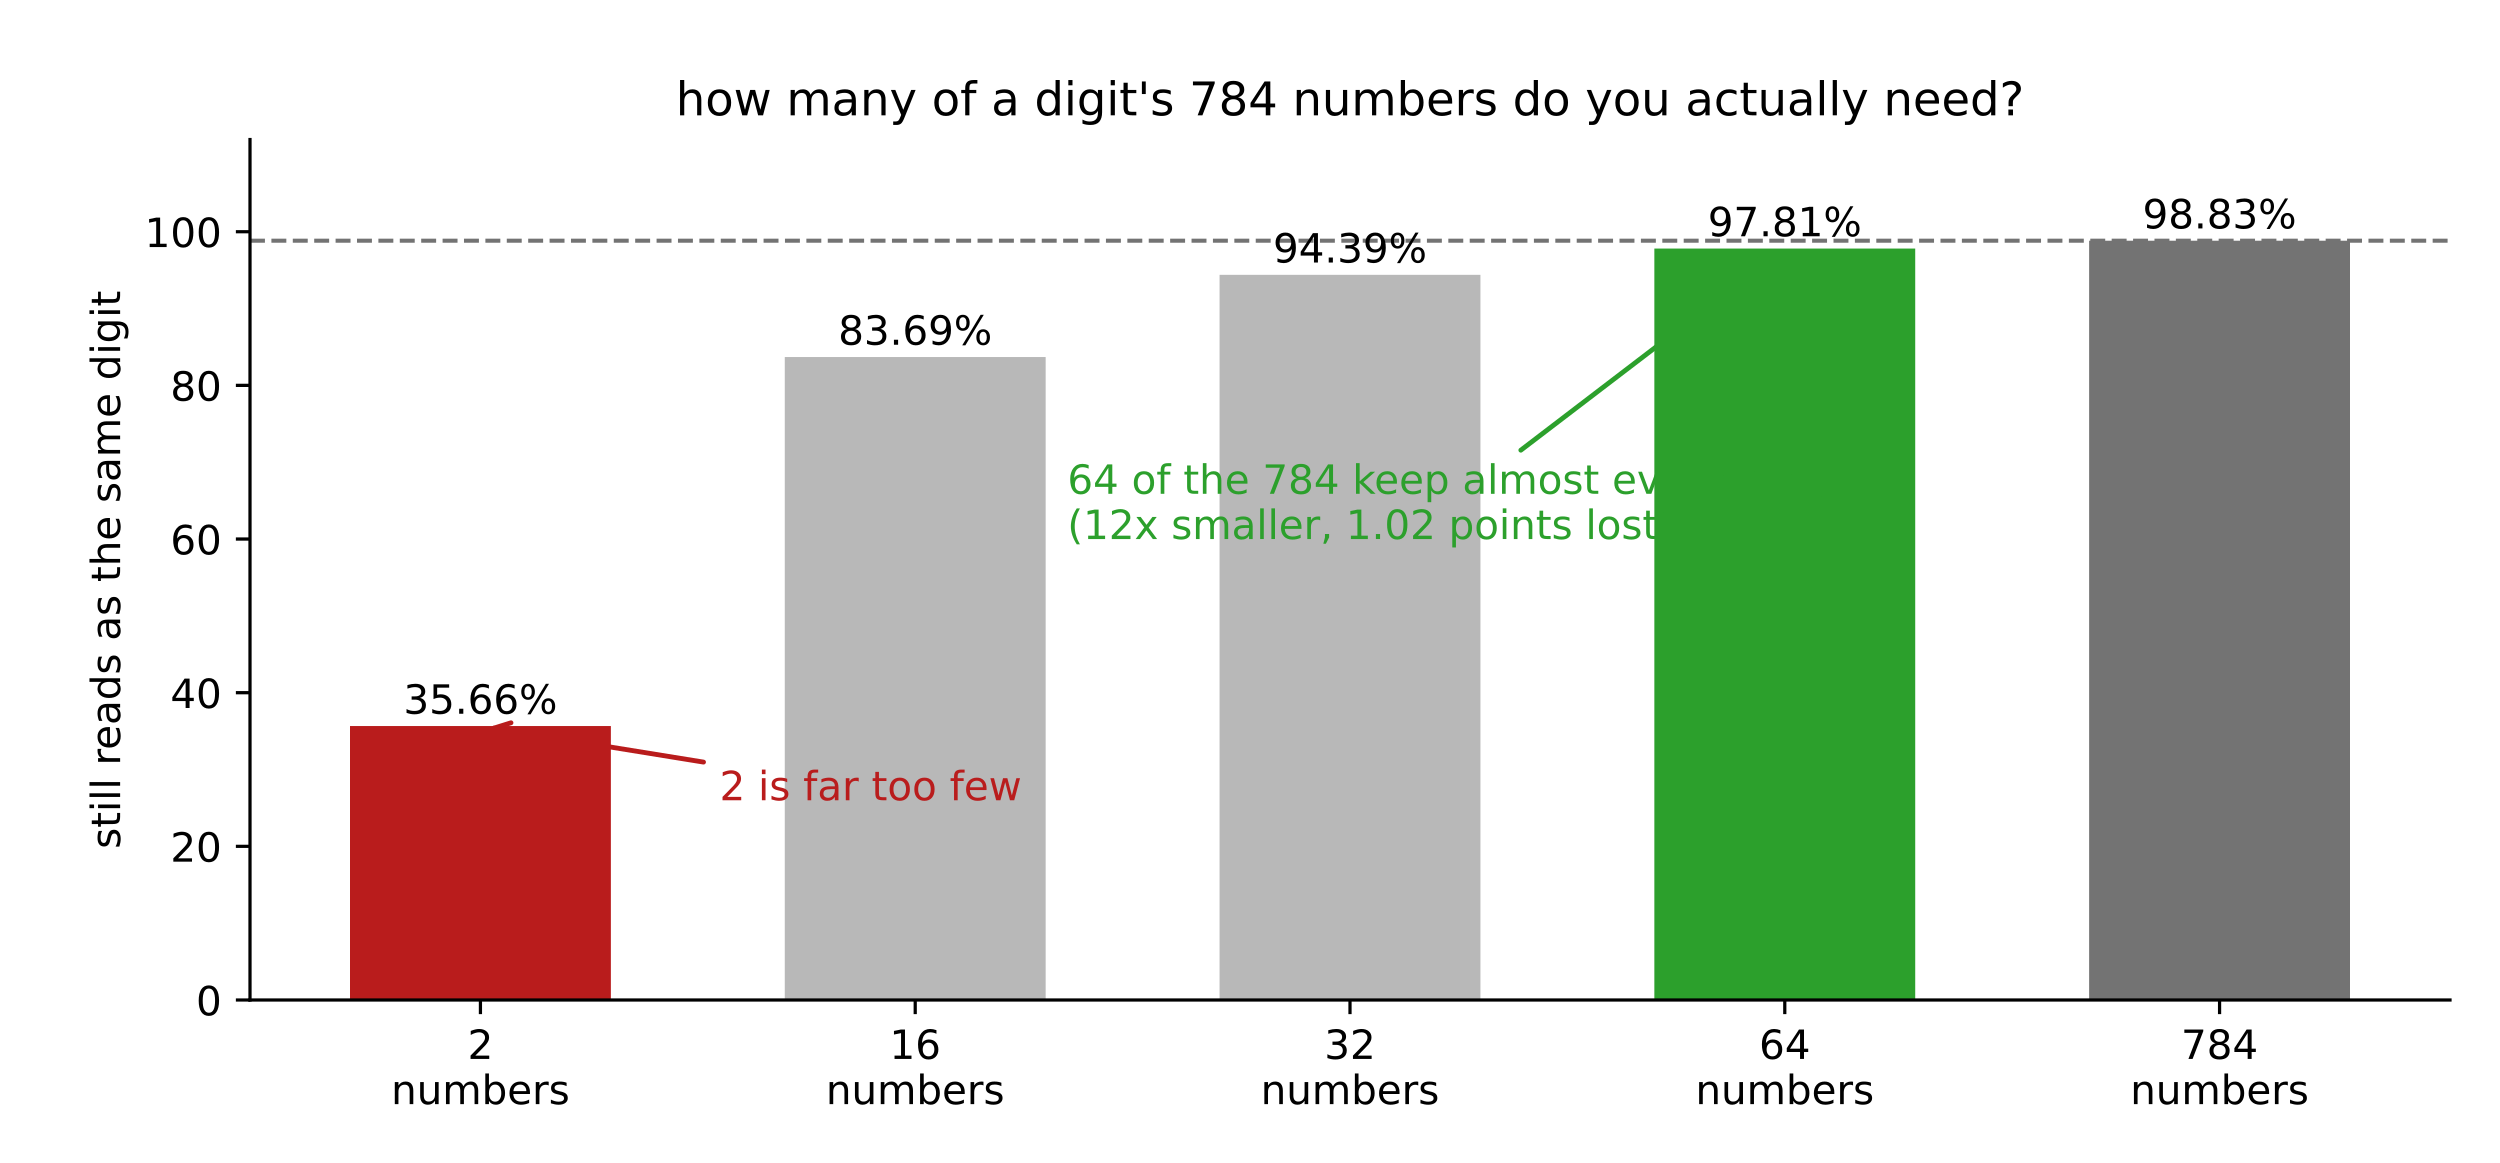
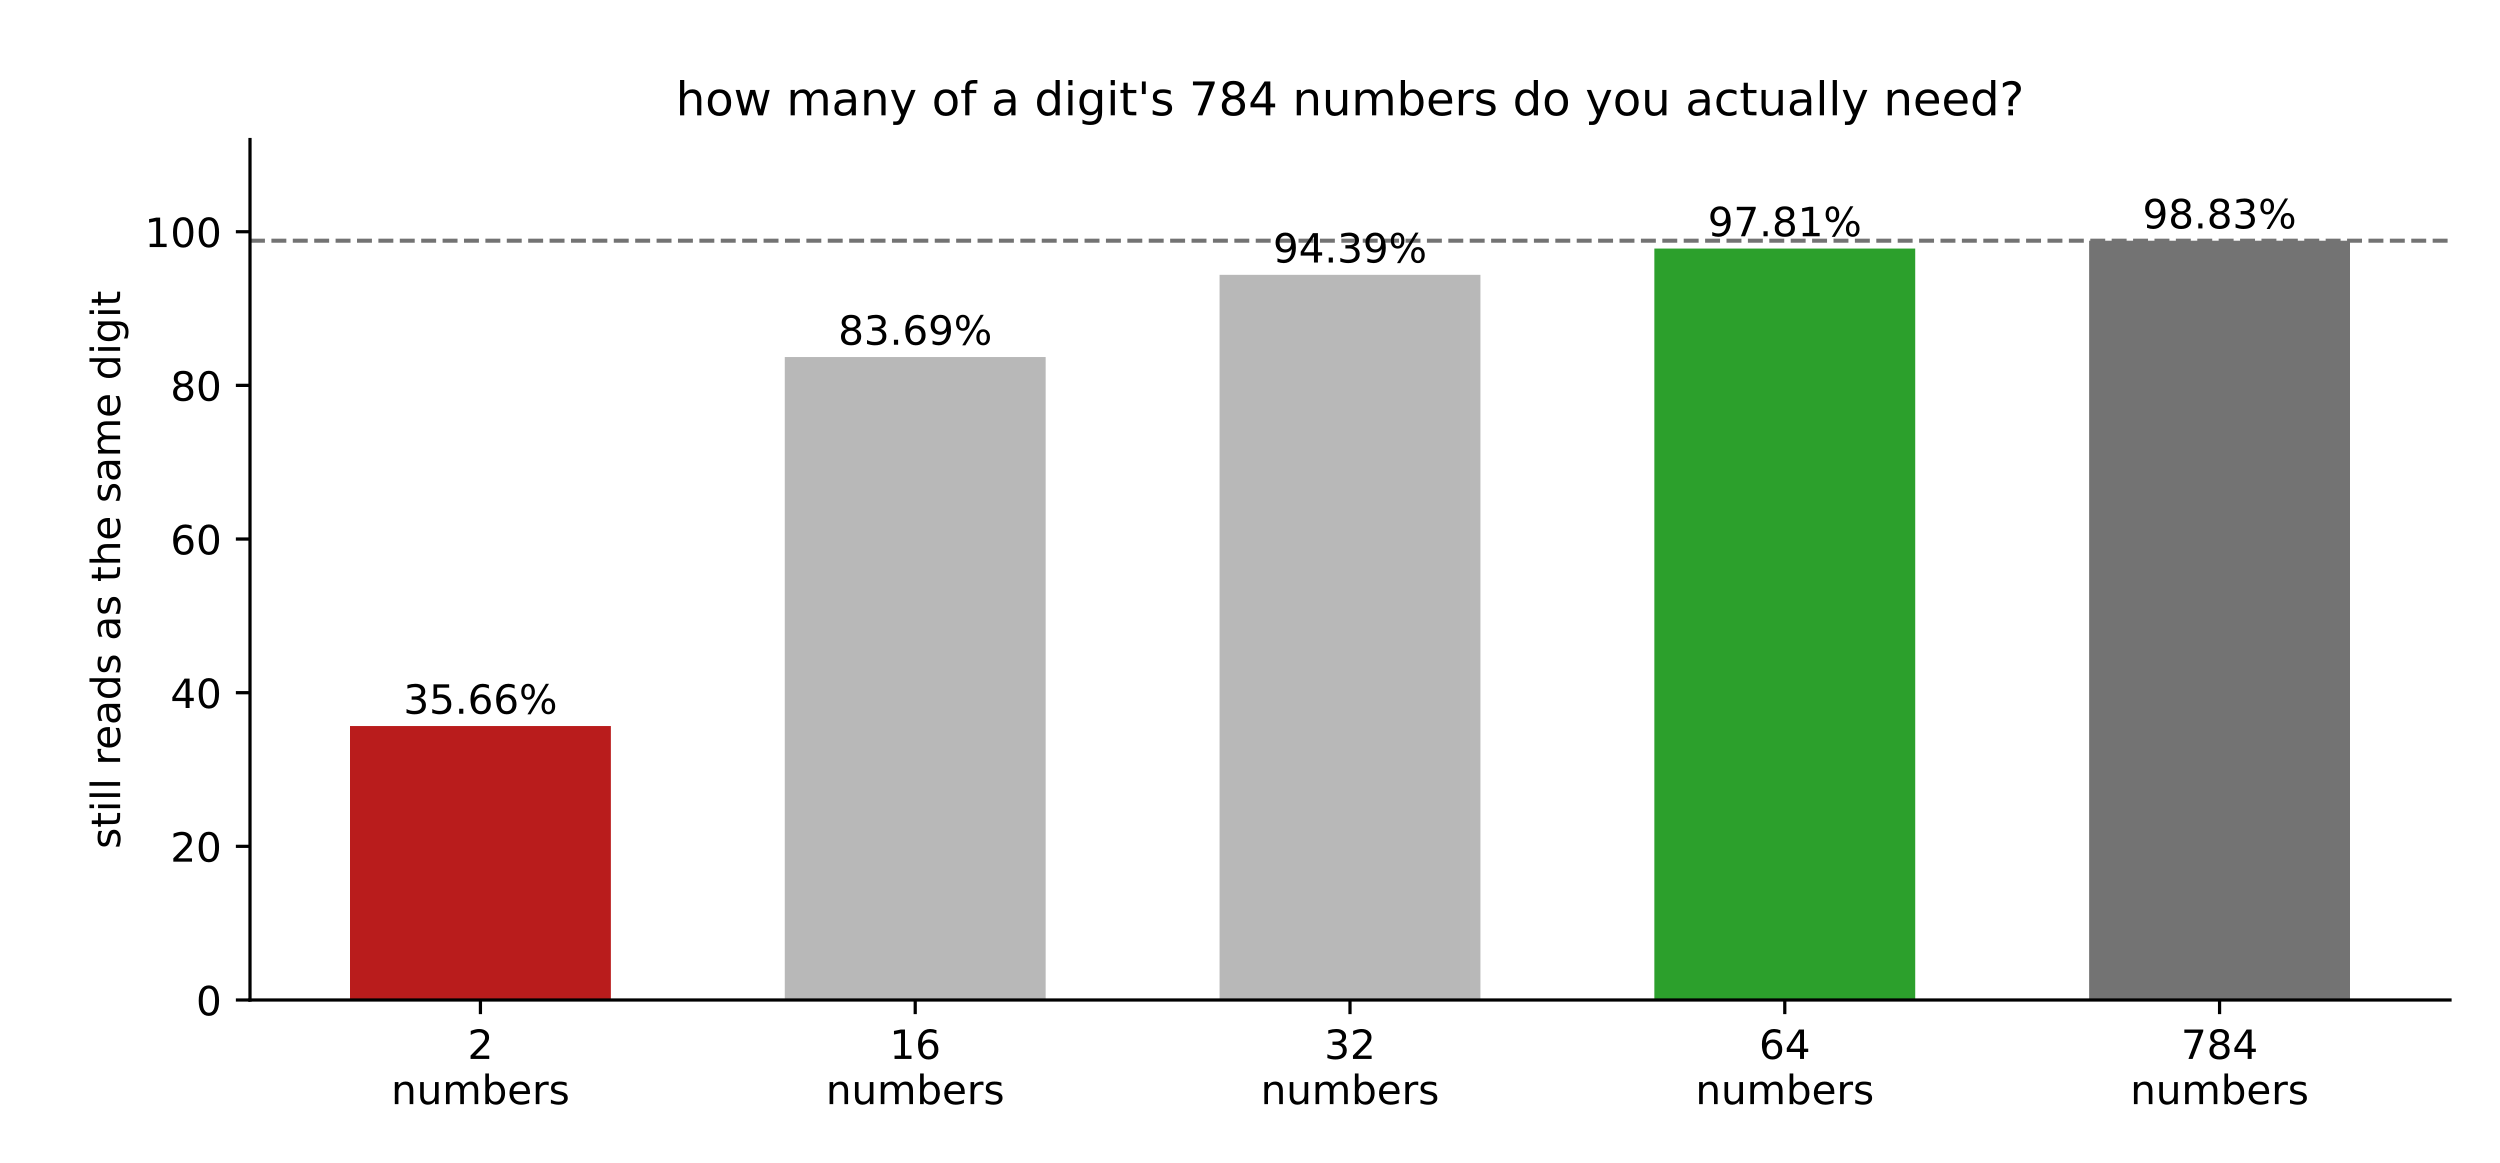
<svg xmlns="http://www.w3.org/2000/svg" xmlns:xlink="http://www.w3.org/1999/xlink" width="619.2pt" height="288pt" viewBox="0 0 619.2 288" version="1.1">
  <defs>
    <style type="text/css">*{stroke-linejoin: round; stroke-linecap: butt}</style>
  </defs>
  <g id="figure_1">
    <g id="patch_1">
      <path d="M 0 288  L 619.2 288  L 619.2 0  L 0 0  L 0 288  z " style="fill: none" />
    </g>
    <g id="axes_1">
      <g id="patch_2">
        <path d="M 61.92 247.68  L 606.816 247.68  L 606.816 34.56  L 61.92 34.56  L 61.92 247.68  z " style="fill: none" />
      </g>
      <g id="patch_3">
-         <path d="M 86.688 247.68  L 151.3 247.68  L 151.3 179.824  L 86.688 179.824  z " clip-path="url(#pd3b1c7ee4b)" style="fill: #b91c1c" />
+         <path d="M 86.688 247.68  L 151.3 247.68  L 151.3 179.824  L 86.688 179.824  z " clip-path="url(#p52272e748b)" style="fill: #b91c1c" />
      </g>
      <g id="patch_4">
-         <path d="M 194.375 247.68  L 258.987 247.68  L 258.987 88.43  L 194.375 88.43  z " clip-path="url(#pd3b1c7ee4b)" style="fill: #b8b8b8" />
+         <path d="M 194.375 247.68  L 258.987 247.68  L 258.987 88.43  L 194.375 88.43  z " clip-path="url(#p52272e748b)" style="fill: #b8b8b8" />
      </g>
      <g id="patch_5">
-         <path d="M 302.062 247.68  L 366.674 247.68  L 366.674 68.069  L 302.062 68.069  z " clip-path="url(#pd3b1c7ee4b)" style="fill: #b8b8b8" />
+         <path d="M 302.062 247.68  L 366.674 247.68  L 366.674 68.069  L 302.062 68.069  z " clip-path="url(#p52272e748b)" style="fill: #b8b8b8" />
      </g>
      <g id="patch_6">
-         <path d="M 409.749 247.68  L 474.361 247.68  L 474.361 61.562  L 409.749 61.562  z " clip-path="url(#pd3b1c7ee4b)" style="fill: #2ca02c" />
+         <path d="M 409.749 247.68  L 474.361 247.68  L 474.361 61.562  L 409.749 61.562  z " clip-path="url(#p52272e748b)" style="fill: #2ca02c" />
      </g>
      <g id="patch_7">
-         <path d="M 517.436 247.68  L 582.048 247.68  L 582.048 59.621  L 517.436 59.621  z " clip-path="url(#pd3b1c7ee4b)" style="fill: #737373" />
+         <path d="M 517.436 247.68  L 582.048 247.68  L 582.048 59.621  L 517.436 59.621  z " clip-path="url(#p52272e748b)" style="fill: #737373" />
      </g>
      <g id="matplotlib.axis_1">
        <g id="xtick_1">
          <g id="line2d_1">
            <defs>
-               <path id="m68a15be010" d="M 0 0  L 0 3.5  " style="stroke: #000000; stroke-width: 0.8" />
+               <path id="m692365caf3" d="M 0 0  L 0 3.5  " style="stroke: #000000; stroke-width: 0.8" />
            </defs>
            <g>
-               <use xlink:href="#m68a15be010" x="118.994" y="247.68" style="stroke: #000000; stroke-width: 0.8" />
+               <use xlink:href="#m692365caf3" x="118.994" y="247.68" style="stroke: #000000; stroke-width: 0.8" />
            </g>
          </g>
          <g id="text_1">
            <g transform="translate(115.8128 262.2784) scale(0.1 -0.1)">
              <defs>
                <path id="DejaVuSans-32" d="M 1228 531  L 3431 531  L 3431 0  L 469 0  L 469 531  Q 828 903 1448 1529  Q 2069 2156 2228 2338  Q 2531 2678 2651 2914  Q 2772 3150 2772 3378  Q 2772 3750 2511 3984  Q 2250 4219 1831 4219  Q 1534 4219 1204 4116  Q 875 4013 500 3803  L 500 4441  Q 881 4594 1212 4672  Q 1544 4750 1819 4750  Q 2544 4750 2975 4387  Q 3406 4025 3406 3419  Q 3406 3131 3298 2873  Q 3191 2616 2906 2266  Q 2828 2175 2409 1742  Q 1991 1309 1228 531  z " transform="scale(0.015625)" />
              </defs>
              <use xlink:href="#DejaVuSans-32" />
            </g>
            <g transform="translate(96.87534 273.4762) scale(0.1 -0.1)">
              <defs>
                <path id="DejaVuSans-6e" d="M 3513 2113  L 3513 0  L 2938 0  L 2938 2094  Q 2938 2591 2744 2837  Q 2550 3084 2163 3084  Q 1697 3084 1428 2787  Q 1159 2491 1159 1978  L 1159 0  L 581 0  L 581 3500  L 1159 3500  L 1159 2956  Q 1366 3272 1645 3428  Q 1925 3584 2291 3584  Q 2894 3584 3203 3211  Q 3513 2838 3513 2113  z " transform="scale(0.015625)" />
                <path id="DejaVuSans-75" d="M 544 1381  L 544 3500  L 1119 3500  L 1119 1403  Q 1119 906 1312 657  Q 1506 409 1894 409  Q 2359 409 2629 706  Q 2900 1003 2900 1516  L 2900 3500  L 3475 3500  L 3475 0  L 2900 0  L 2900 538  Q 2691 219 2414 64  Q 2138 -91 1772 -91  Q 1169 -91 856 284  Q 544 659 544 1381  z M 1991 3584  L 1991 3584  z " transform="scale(0.015625)" />
                <path id="DejaVuSans-6d" d="M 3328 2828  Q 3544 3216 3844 3400  Q 4144 3584 4550 3584  Q 5097 3584 5394 3201  Q 5691 2819 5691 2113  L 5691 0  L 5113 0  L 5113 2094  Q 5113 2597 4934 2840  Q 4756 3084 4391 3084  Q 3944 3084 3684 2787  Q 3425 2491 3425 1978  L 3425 0  L 2847 0  L 2847 2094  Q 2847 2600 2669 2842  Q 2491 3084 2119 3084  Q 1678 3084 1418 2786  Q 1159 2488 1159 1978  L 1159 0  L 581 0  L 581 3500  L 1159 3500  L 1159 2956  Q 1356 3278 1631 3431  Q 1906 3584 2284 3584  Q 2666 3584 2933 3390  Q 3200 3197 3328 2828  z " transform="scale(0.015625)" />
                <path id="DejaVuSans-62" d="M 3116 1747  Q 3116 2381 2855 2742  Q 2594 3103 2138 3103  Q 1681 3103 1420 2742  Q 1159 2381 1159 1747  Q 1159 1113 1420 752  Q 1681 391 2138 391  Q 2594 391 2855 752  Q 3116 1113 3116 1747  z M 1159 2969  Q 1341 3281 1617 3432  Q 1894 3584 2278 3584  Q 2916 3584 3314 3078  Q 3713 2572 3713 1747  Q 3713 922 3314 415  Q 2916 -91 2278 -91  Q 1894 -91 1617 61  Q 1341 213 1159 525  L 1159 0  L 581 0  L 581 4863  L 1159 4863  L 1159 2969  z " transform="scale(0.015625)" />
                <path id="DejaVuSans-65" d="M 3597 1894  L 3597 1613  L 953 1613  Q 991 1019 1311 708  Q 1631 397 2203 397  Q 2534 397 2845 478  Q 3156 559 3463 722  L 3463 178  Q 3153 47 2828 -22  Q 2503 -91 2169 -91  Q 1331 -91 842 396  Q 353 884 353 1716  Q 353 2575 817 3079  Q 1281 3584 2069 3584  Q 2775 3584 3186 3129  Q 3597 2675 3597 1894  z M 3022 2063  Q 3016 2534 2758 2815  Q 2500 3097 2075 3097  Q 1594 3097 1305 2825  Q 1016 2553 972 2059  L 3022 2063  z " transform="scale(0.015625)" />
                <path id="DejaVuSans-72" d="M 2631 2963  Q 2534 3019 2420 3045  Q 2306 3072 2169 3072  Q 1681 3072 1420 2755  Q 1159 2438 1159 1844  L 1159 0  L 581 0  L 581 3500  L 1159 3500  L 1159 2956  Q 1341 3275 1631 3429  Q 1922 3584 2338 3584  Q 2397 3584 2469 3576  Q 2541 3569 2628 3553  L 2631 2963  z " transform="scale(0.015625)" />
                <path id="DejaVuSans-73" d="M 2834 3397  L 2834 2853  Q 2591 2978 2328 3040  Q 2066 3103 1784 3103  Q 1356 3103 1142 2972  Q 928 2841 928 2578  Q 928 2378 1081 2264  Q 1234 2150 1697 2047  L 1894 2003  Q 2506 1872 2764 1633  Q 3022 1394 3022 966  Q 3022 478 2636 193  Q 2250 -91 1575 -91  Q 1294 -91 989 -36  Q 684 19 347 128  L 347 722  Q 666 556 975 473  Q 1284 391 1588 391  Q 1994 391 2212 530  Q 2431 669 2431 922  Q 2431 1156 2273 1281  Q 2116 1406 1581 1522  L 1381 1569  Q 847 1681 609 1914  Q 372 2147 372 2553  Q 372 3047 722 3315  Q 1072 3584 1716 3584  Q 2034 3584 2315 3537  Q 2597 3491 2834 3397  z " transform="scale(0.015625)" />
              </defs>
              <use xlink:href="#DejaVuSans-6e" />
              <use xlink:href="#DejaVuSans-75" x="63.379" />
              <use xlink:href="#DejaVuSans-6d" x="126.758" />
              <use xlink:href="#DejaVuSans-62" x="224.17" />
              <use xlink:href="#DejaVuSans-65" x="287.646" />
              <use xlink:href="#DejaVuSans-72" x="349.17" />
              <use xlink:href="#DejaVuSans-73" x="390.283" />
            </g>
          </g>
        </g>
        <g id="xtick_2">
          <g id="line2d_2">
            <g>
-               <use xlink:href="#m68a15be010" x="226.681" y="247.68" style="stroke: #000000; stroke-width: 0.8" />
+               <use xlink:href="#m692365caf3" x="226.681" y="247.68" style="stroke: #000000; stroke-width: 0.8" />
            </g>
          </g>
          <g id="text_2">
            <g transform="translate(220.3185 262.2784) scale(0.1 -0.1)">
              <defs>
                <path id="DejaVuSans-31" d="M 794 531  L 1825 531  L 1825 4091  L 703 3866  L 703 4441  L 1819 4666  L 2450 4666  L 2450 531  L 3481 531  L 3481 0  L 794 0  L 794 531  z " transform="scale(0.015625)" />
                <path id="DejaVuSans-36" d="M 2113 2584  Q 1688 2584 1439 2293  Q 1191 2003 1191 1497  Q 1191 994 1439 701  Q 1688 409 2113 409  Q 2538 409 2786 701  Q 3034 994 3034 1497  Q 3034 2003 2786 2293  Q 2538 2584 2113 2584  z M 3366 4563  L 3366 3988  Q 3128 4100 2886 4159  Q 2644 4219 2406 4219  Q 1781 4219 1451 3797  Q 1122 3375 1075 2522  Q 1259 2794 1537 2939  Q 1816 3084 2150 3084  Q 2853 3084 3261 2657  Q 3669 2231 3669 1497  Q 3669 778 3244 343  Q 2819 -91 2113 -91  Q 1303 -91 875 529  Q 447 1150 447 2328  Q 447 3434 972 4092  Q 1497 4750 2381 4750  Q 2619 4750 2861 4703  Q 3103 4656 3366 4563  z " transform="scale(0.015625)" />
              </defs>
              <use xlink:href="#DejaVuSans-31" />
              <use xlink:href="#DejaVuSans-36" x="63.623" />
            </g>
            <g transform="translate(204.5623 273.4762) scale(0.1 -0.1)">
              <use xlink:href="#DejaVuSans-6e" />
              <use xlink:href="#DejaVuSans-75" x="63.379" />
              <use xlink:href="#DejaVuSans-6d" x="126.758" />
              <use xlink:href="#DejaVuSans-62" x="224.17" />
              <use xlink:href="#DejaVuSans-65" x="287.646" />
              <use xlink:href="#DejaVuSans-72" x="349.17" />
              <use xlink:href="#DejaVuSans-73" x="390.283" />
            </g>
          </g>
        </g>
        <g id="xtick_3">
          <g id="line2d_3">
            <g>
-               <use xlink:href="#m68a15be010" x="334.368" y="247.68" style="stroke: #000000; stroke-width: 0.8" />
+               <use xlink:href="#m692365caf3" x="334.368" y="247.68" style="stroke: #000000; stroke-width: 0.8" />
            </g>
          </g>
          <g id="text_3">
            <g transform="translate(328.0055 262.2784) scale(0.1 -0.1)">
              <defs>
                <path id="DejaVuSans-33" d="M 2597 2516  Q 3050 2419 3304 2112  Q 3559 1806 3559 1356  Q 3559 666 3084 287  Q 2609 -91 1734 -91  Q 1441 -91 1130 -33  Q 819 25 488 141  L 488 750  Q 750 597 1062 519  Q 1375 441 1716 441  Q 2309 441 2620 675  Q 2931 909 2931 1356  Q 2931 1769 2642 2001  Q 2353 2234 1838 2234  L 1294 2234  L 1294 2753  L 1863 2753  Q 2328 2753 2575 2939  Q 2822 3125 2822 3475  Q 2822 3834 2567 4026  Q 2313 4219 1838 4219  Q 1578 4219 1281 4162  Q 984 4106 628 3988  L 628 4550  Q 988 4650 1302 4700  Q 1616 4750 1894 4750  Q 2613 4750 3031 4423  Q 3450 4097 3450 3541  Q 3450 3153 3228 2886  Q 3006 2619 2597 2516  z " transform="scale(0.015625)" />
              </defs>
              <use xlink:href="#DejaVuSans-33" />
              <use xlink:href="#DejaVuSans-32" x="63.623" />
            </g>
            <g transform="translate(312.2493 273.4762) scale(0.1 -0.1)">
              <use xlink:href="#DejaVuSans-6e" />
              <use xlink:href="#DejaVuSans-75" x="63.379" />
              <use xlink:href="#DejaVuSans-6d" x="126.758" />
              <use xlink:href="#DejaVuSans-62" x="224.17" />
              <use xlink:href="#DejaVuSans-65" x="287.646" />
              <use xlink:href="#DejaVuSans-72" x="349.17" />
              <use xlink:href="#DejaVuSans-73" x="390.283" />
            </g>
          </g>
        </g>
        <g id="xtick_4">
          <g id="line2d_4">
            <g>
-               <use xlink:href="#m68a15be010" x="442.055" y="247.68" style="stroke: #000000; stroke-width: 0.8" />
+               <use xlink:href="#m692365caf3" x="442.055" y="247.68" style="stroke: #000000; stroke-width: 0.8" />
            </g>
          </g>
          <g id="text_4">
            <g transform="translate(435.6925 262.2784) scale(0.1 -0.1)">
              <defs>
                <path id="DejaVuSans-34" d="M 2419 4116  L 825 1625  L 2419 1625  L 2419 4116  z M 2253 4666  L 3047 4666  L 3047 1625  L 3713 1625  L 3713 1100  L 3047 1100  L 3047 0  L 2419 0  L 2419 1100  L 313 1100  L 313 1709  L 2253 4666  z " transform="scale(0.015625)" />
              </defs>
              <use xlink:href="#DejaVuSans-36" />
              <use xlink:href="#DejaVuSans-34" x="63.623" />
            </g>
            <g transform="translate(419.9362 273.4762) scale(0.1 -0.1)">
              <use xlink:href="#DejaVuSans-6e" />
              <use xlink:href="#DejaVuSans-75" x="63.379" />
              <use xlink:href="#DejaVuSans-6d" x="126.758" />
              <use xlink:href="#DejaVuSans-62" x="224.17" />
              <use xlink:href="#DejaVuSans-65" x="287.646" />
              <use xlink:href="#DejaVuSans-72" x="349.17" />
              <use xlink:href="#DejaVuSans-73" x="390.283" />
            </g>
          </g>
        </g>
        <g id="xtick_5">
          <g id="line2d_5">
            <g>
-               <use xlink:href="#m68a15be010" x="549.742" y="247.68" style="stroke: #000000; stroke-width: 0.8" />
+               <use xlink:href="#m692365caf3" x="549.742" y="247.68" style="stroke: #000000; stroke-width: 0.8" />
            </g>
          </g>
          <g id="text_5">
            <g transform="translate(540.1982 262.2784) scale(0.1 -0.1)">
              <defs>
                <path id="DejaVuSans-37" d="M 525 4666  L 3525 4666  L 3525 4397  L 1831 0  L 1172 0  L 2766 4134  L 525 4134  L 525 4666  z " transform="scale(0.015625)" />
                <path id="DejaVuSans-38" d="M 2034 2216  Q 1584 2216 1326 1975  Q 1069 1734 1069 1313  Q 1069 891 1326 650  Q 1584 409 2034 409  Q 2484 409 2743 651  Q 3003 894 3003 1313  Q 3003 1734 2745 1975  Q 2488 2216 2034 2216  z M 1403 2484  Q 997 2584 770 2862  Q 544 3141 544 3541  Q 544 4100 942 4425  Q 1341 4750 2034 4750  Q 2731 4750 3128 4425  Q 3525 4100 3525 3541  Q 3525 3141 3298 2862  Q 3072 2584 2669 2484  Q 3125 2378 3379 2068  Q 3634 1759 3634 1313  Q 3634 634 3220 271  Q 2806 -91 2034 -91  Q 1263 -91 848 271  Q 434 634 434 1313  Q 434 1759 690 2068  Q 947 2378 1403 2484  z M 1172 3481  Q 1172 3119 1398 2916  Q 1625 2713 2034 2713  Q 2441 2713 2670 2916  Q 2900 3119 2900 3481  Q 2900 3844 2670 4047  Q 2441 4250 2034 4250  Q 1625 4250 1398 4047  Q 1172 3844 1172 3481  z " transform="scale(0.015625)" />
              </defs>
              <use xlink:href="#DejaVuSans-37" />
              <use xlink:href="#DejaVuSans-38" x="63.623" />
              <use xlink:href="#DejaVuSans-34" x="127.246" />
            </g>
            <g transform="translate(527.6232 273.4762) scale(0.1 -0.1)">
              <use xlink:href="#DejaVuSans-6e" />
              <use xlink:href="#DejaVuSans-75" x="63.379" />
              <use xlink:href="#DejaVuSans-6d" x="126.758" />
              <use xlink:href="#DejaVuSans-62" x="224.17" />
              <use xlink:href="#DejaVuSans-65" x="287.646" />
              <use xlink:href="#DejaVuSans-72" x="349.17" />
              <use xlink:href="#DejaVuSans-73" x="390.283" />
            </g>
          </g>
        </g>
      </g>
      <g id="matplotlib.axis_2">
        <g id="ytick_1">
          <g id="line2d_6">
            <defs>
-               <path id="m600be35550" d="M 0 0  L -3.5 0  " style="stroke: #000000; stroke-width: 0.8" />
+               <path id="mfc393690fe" d="M 0 0  L -3.5 0  " style="stroke: #000000; stroke-width: 0.8" />
            </defs>
            <g>
-               <use xlink:href="#m600be35550" x="61.92" y="247.68" style="stroke: #000000; stroke-width: 0.8" />
+               <use xlink:href="#mfc393690fe" x="61.92" y="247.68" style="stroke: #000000; stroke-width: 0.8" />
            </g>
          </g>
          <g id="text_6">
            <g transform="translate(48.5575 251.4792) scale(0.1 -0.1)">
              <defs>
                <path id="DejaVuSans-30" d="M 2034 4250  Q 1547 4250 1301 3770  Q 1056 3291 1056 2328  Q 1056 1369 1301 889  Q 1547 409 2034 409  Q 2525 409 2770 889  Q 3016 1369 3016 2328  Q 3016 3291 2770 3770  Q 2525 4250 2034 4250  z M 2034 4750  Q 2819 4750 3233 4129  Q 3647 3509 3647 2328  Q 3647 1150 3233 529  Q 2819 -91 2034 -91  Q 1250 -91 836 529  Q 422 1150 422 2328  Q 422 3509 836 4129  Q 1250 4750 2034 4750  z " transform="scale(0.015625)" />
              </defs>
              <use xlink:href="#DejaVuSans-30" />
            </g>
          </g>
        </g>
        <g id="ytick_2">
          <g id="line2d_7">
            <g>
-               <use xlink:href="#m600be35550" x="61.92" y="209.623" style="stroke: #000000; stroke-width: 0.8" />
+               <use xlink:href="#mfc393690fe" x="61.92" y="209.623" style="stroke: #000000; stroke-width: 0.8" />
            </g>
          </g>
          <g id="text_7">
            <g transform="translate(42.195 213.4221) scale(0.1 -0.1)">
              <use xlink:href="#DejaVuSans-32" />
              <use xlink:href="#DejaVuSans-30" x="63.623" />
            </g>
          </g>
        </g>
        <g id="ytick_3">
          <g id="line2d_8">
            <g>
-               <use xlink:href="#m600be35550" x="61.92" y="171.566" style="stroke: #000000; stroke-width: 0.8" />
+               <use xlink:href="#mfc393690fe" x="61.92" y="171.566" style="stroke: #000000; stroke-width: 0.8" />
            </g>
          </g>
          <g id="text_8">
            <g transform="translate(42.195 175.3649) scale(0.1 -0.1)">
              <use xlink:href="#DejaVuSans-34" />
              <use xlink:href="#DejaVuSans-30" x="63.623" />
            </g>
          </g>
        </g>
        <g id="ytick_4">
          <g id="line2d_9">
            <g>
-               <use xlink:href="#m600be35550" x="61.92" y="133.509" style="stroke: #000000; stroke-width: 0.8" />
+               <use xlink:href="#mfc393690fe" x="61.92" y="133.509" style="stroke: #000000; stroke-width: 0.8" />
            </g>
          </g>
          <g id="text_9">
            <g transform="translate(42.195 137.3078) scale(0.1 -0.1)">
              <use xlink:href="#DejaVuSans-36" />
              <use xlink:href="#DejaVuSans-30" x="63.623" />
            </g>
          </g>
        </g>
        <g id="ytick_5">
          <g id="line2d_10">
            <g>
-               <use xlink:href="#m600be35550" x="61.92" y="95.451" style="stroke: #000000; stroke-width: 0.8" />
+               <use xlink:href="#mfc393690fe" x="61.92" y="95.451" style="stroke: #000000; stroke-width: 0.8" />
            </g>
          </g>
          <g id="text_10">
            <g transform="translate(42.195 99.25065) scale(0.1 -0.1)">
              <use xlink:href="#DejaVuSans-38" />
              <use xlink:href="#DejaVuSans-30" x="63.623" />
            </g>
          </g>
        </g>
        <g id="ytick_6">
          <g id="line2d_11">
            <g>
-               <use xlink:href="#m600be35550" x="61.92" y="57.394" style="stroke: #000000; stroke-width: 0.8" />
+               <use xlink:href="#mfc393690fe" x="61.92" y="57.394" style="stroke: #000000; stroke-width: 0.8" />
            </g>
          </g>
          <g id="text_11">
            <g transform="translate(35.8325 61.1935) scale(0.1 -0.1)">
              <use xlink:href="#DejaVuSans-31" />
              <use xlink:href="#DejaVuSans-30" x="63.623" />
              <use xlink:href="#DejaVuSans-30" x="127.246" />
            </g>
          </g>
        </g>
        <g id="text_12">
          <g transform="translate(29.75281 210.2364) rotate(-90) scale(0.1 -0.1)">
            <defs>
              <path id="DejaVuSans-74" d="M 1172 4494  L 1172 3500  L 2356 3500  L 2356 3053  L 1172 3053  L 1172 1153  Q 1172 725 1289 603  Q 1406 481 1766 481  L 2356 481  L 2356 0  L 1766 0  Q 1100 0 847 248  Q 594 497 594 1153  L 594 3053  L 172 3053  L 172 3500  L 594 3500  L 594 4494  L 1172 4494  z " transform="scale(0.015625)" />
              <path id="DejaVuSans-69" d="M 603 3500  L 1178 3500  L 1178 0  L 603 0  L 603 3500  z M 603 4863  L 1178 4863  L 1178 4134  L 603 4134  L 603 4863  z " transform="scale(0.015625)" />
              <path id="DejaVuSans-6c" d="M 603 4863  L 1178 4863  L 1178 0  L 603 0  L 603 4863  z " transform="scale(0.015625)" />
              <path id="DejaVuSans-20" transform="scale(0.015625)" />
              <path id="DejaVuSans-61" d="M 2194 1759  Q 1497 1759 1228 1600  Q 959 1441 959 1056  Q 959 750 1161 570  Q 1363 391 1709 391  Q 2188 391 2477 730  Q 2766 1069 2766 1631  L 2766 1759  L 2194 1759  z M 3341 1997  L 3341 0  L 2766 0  L 2766 531  Q 2569 213 2275 61  Q 1981 -91 1556 -91  Q 1019 -91 701 211  Q 384 513 384 1019  Q 384 1609 779 1909  Q 1175 2209 1959 2209  L 2766 2209  L 2766 2266  Q 2766 2663 2505 2880  Q 2244 3097 1772 3097  Q 1472 3097 1187 3025  Q 903 2953 641 2809  L 641 3341  Q 956 3463 1253 3523  Q 1550 3584 1831 3584  Q 2591 3584 2966 3190  Q 3341 2797 3341 1997  z " transform="scale(0.015625)" />
              <path id="DejaVuSans-64" d="M 2906 2969  L 2906 4863  L 3481 4863  L 3481 0  L 2906 0  L 2906 525  Q 2725 213 2448 61  Q 2172 -91 1784 -91  Q 1150 -91 751 415  Q 353 922 353 1747  Q 353 2572 751 3078  Q 1150 3584 1784 3584  Q 2172 3584 2448 3432  Q 2725 3281 2906 2969  z M 947 1747  Q 947 1113 1208 752  Q 1469 391 1925 391  Q 2381 391 2643 752  Q 2906 1113 2906 1747  Q 2906 2381 2643 2742  Q 2381 3103 1925 3103  Q 1469 3103 1208 2742  Q 947 2381 947 1747  z " transform="scale(0.015625)" />
              <path id="DejaVuSans-68" d="M 3513 2113  L 3513 0  L 2938 0  L 2938 2094  Q 2938 2591 2744 2837  Q 2550 3084 2163 3084  Q 1697 3084 1428 2787  Q 1159 2491 1159 1978  L 1159 0  L 581 0  L 581 4863  L 1159 4863  L 1159 2956  Q 1366 3272 1645 3428  Q 1925 3584 2291 3584  Q 2894 3584 3203 3211  Q 3513 2838 3513 2113  z " transform="scale(0.015625)" />
              <path id="DejaVuSans-67" d="M 2906 1791  Q 2906 2416 2648 2759  Q 2391 3103 1925 3103  Q 1463 3103 1205 2759  Q 947 2416 947 1791  Q 947 1169 1205 825  Q 1463 481 1925 481  Q 2391 481 2648 825  Q 2906 1169 2906 1791  z M 3481 434  Q 3481 -459 3084 -895  Q 2688 -1331 1869 -1331  Q 1566 -1331 1297 -1286  Q 1028 -1241 775 -1147  L 775 -588  Q 1028 -725 1275 -790  Q 1522 -856 1778 -856  Q 2344 -856 2625 -561  Q 2906 -266 2906 331  L 2906 616  Q 2728 306 2450 153  Q 2172 0 1784 0  Q 1141 0 747 490  Q 353 981 353 1791  Q 353 2603 747 3093  Q 1141 3584 1784 3584  Q 2172 3584 2450 3431  Q 2728 3278 2906 2969  L 2906 3500  L 3481 3500  L 3481 434  z " transform="scale(0.015625)" />
            </defs>
            <use xlink:href="#DejaVuSans-73" />
            <use xlink:href="#DejaVuSans-74" x="52.1" />
            <use xlink:href="#DejaVuSans-69" x="91.309" />
            <use xlink:href="#DejaVuSans-6c" x="119.092" />
            <use xlink:href="#DejaVuSans-6c" x="146.875" />
            <use xlink:href="#DejaVuSans-20" x="174.658" />
            <use xlink:href="#DejaVuSans-72" x="206.445" />
            <use xlink:href="#DejaVuSans-65" x="245.309" />
            <use xlink:href="#DejaVuSans-61" x="306.832" />
            <use xlink:href="#DejaVuSans-64" x="368.111" />
            <use xlink:href="#DejaVuSans-73" x="431.588" />
            <use xlink:href="#DejaVuSans-20" x="483.688" />
            <use xlink:href="#DejaVuSans-61" x="515.475" />
            <use xlink:href="#DejaVuSans-73" x="576.754" />
            <use xlink:href="#DejaVuSans-20" x="628.854" />
            <use xlink:href="#DejaVuSans-74" x="660.641" />
            <use xlink:href="#DejaVuSans-68" x="699.85" />
            <use xlink:href="#DejaVuSans-65" x="763.229" />
            <use xlink:href="#DejaVuSans-20" x="824.752" />
            <use xlink:href="#DejaVuSans-73" x="856.539" />
            <use xlink:href="#DejaVuSans-61" x="908.639" />
            <use xlink:href="#DejaVuSans-6d" x="969.918" />
            <use xlink:href="#DejaVuSans-65" x="1067.33" />
            <use xlink:href="#DejaVuSans-20" x="1128.854" />
            <use xlink:href="#DejaVuSans-64" x="1160.641" />
            <use xlink:href="#DejaVuSans-69" x="1224.117" />
            <use xlink:href="#DejaVuSans-67" x="1251.9" />
            <use xlink:href="#DejaVuSans-69" x="1315.377" />
            <use xlink:href="#DejaVuSans-74" x="1343.16" />
          </g>
        </g>
      </g>
      <g id="line2d_12">
-         <path d="M 61.92 59.621  L 606.816 59.621  " clip-path="url(#pd3b1c7ee4b)" style="fill: none; stroke-dasharray: 3.7,1.6; stroke-dashoffset: 0; stroke: #737373" />
+         <path d="M 61.92 59.621  L 606.816 59.621  " clip-path="url(#p52272e748b)" style="fill: none; stroke-dasharray: 3.7,1.6; stroke-dashoffset: 0; stroke: #737373" />
      </g>
      <g id="patch_8">
        <path d="M 61.92 247.68  L 61.92 34.56  " style="fill: none; stroke: #000000; stroke-width: 0.8; stroke-linejoin: miter; stroke-linecap: square" />
      </g>
      <g id="patch_9">
        <path d="M 61.92 247.68  L 606.816 247.68  " style="fill: none; stroke: #000000; stroke-width: 0.8; stroke-linejoin: miter; stroke-linecap: square" />
      </g>
      <g id="text_13">
        <g transform="translate(99.92924 176.7795) scale(0.1 -0.1)">
          <defs>
            <path id="DejaVuSans-35" d="M 691 4666  L 3169 4666  L 3169 4134  L 1269 4134  L 1269 2991  Q 1406 3038 1543 3061  Q 1681 3084 1819 3084  Q 2600 3084 3056 2656  Q 3513 2228 3513 1497  Q 3513 744 3044 326  Q 2575 -91 1722 -91  Q 1428 -91 1123 -41  Q 819 9 494 109  L 494 744  Q 775 591 1075 516  Q 1375 441 1709 441  Q 2250 441 2565 725  Q 2881 1009 2881 1497  Q 2881 1984 2565 2268  Q 2250 2553 1709 2553  Q 1456 2553 1204 2497  Q 953 2441 691 2322  L 691 4666  z " transform="scale(0.015625)" />
            <path id="DejaVuSans-2e" d="M 684 794  L 1344 794  L 1344 0  L 684 0  L 684 794  z " transform="scale(0.015625)" />
            <path id="DejaVuSans-25" d="M 4653 2053  Q 4381 2053 4226 1822  Q 4072 1591 4072 1178  Q 4072 772 4226 539  Q 4381 306 4653 306  Q 4919 306 5073 539  Q 5228 772 5228 1178  Q 5228 1588 5073 1820  Q 4919 2053 4653 2053  z M 4653 2450  Q 5147 2450 5437 2106  Q 5728 1763 5728 1178  Q 5728 594 5436 251  Q 5144 -91 4653 -91  Q 4153 -91 3862 251  Q 3572 594 3572 1178  Q 3572 1766 3864 2108  Q 4156 2450 4653 2450  z M 1428 4353  Q 1159 4353 1004 4120  Q 850 3888 850 3481  Q 850 3069 1003 2837  Q 1156 2606 1428 2606  Q 1700 2606 1854 2837  Q 2009 3069 2009 3481  Q 2009 3884 1853 4118  Q 1697 4353 1428 4353  z M 4250 4750  L 4750 4750  L 1831 -91  L 1331 -91  L 4250 4750  z M 1428 4750  Q 1922 4750 2215 4408  Q 2509 4066 2509 3481  Q 2509 2891 2217 2550  Q 1925 2209 1428 2209  Q 931 2209 642 2551  Q 353 2894 353 3481  Q 353 4063 643 4406  Q 934 4750 1428 4750  z " transform="scale(0.015625)" />
          </defs>
          <use xlink:href="#DejaVuSans-33" />
          <use xlink:href="#DejaVuSans-35" x="63.623" />
          <use xlink:href="#DejaVuSans-2e" x="127.246" />
          <use xlink:href="#DejaVuSans-36" x="159.033" />
          <use xlink:href="#DejaVuSans-36" x="222.656" />
          <use xlink:href="#DejaVuSans-25" x="286.279" />
        </g>
      </g>
      <g id="text_14">
        <g transform="translate(207.6162 85.38531) scale(0.1 -0.1)">
          <defs>
            <path id="DejaVuSans-39" d="M 703 97  L 703 672  Q 941 559 1184 500  Q 1428 441 1663 441  Q 2288 441 2617 861  Q 2947 1281 2994 2138  Q 2813 1869 2534 1725  Q 2256 1581 1919 1581  Q 1219 1581 811 2004  Q 403 2428 403 3163  Q 403 3881 828 4315  Q 1253 4750 1959 4750  Q 2769 4750 3195 4129  Q 3622 3509 3622 2328  Q 3622 1225 3098 567  Q 2575 -91 1691 -91  Q 1453 -91 1209 -44  Q 966 3 703 97  z M 1959 2075  Q 2384 2075 2632 2365  Q 2881 2656 2881 3163  Q 2881 3666 2632 3958  Q 2384 4250 1959 4250  Q 1534 4250 1286 3958  Q 1038 3666 1038 3163  Q 1038 2656 1286 2365  Q 1534 2075 1959 2075  z " transform="scale(0.015625)" />
          </defs>
          <use xlink:href="#DejaVuSans-38" />
          <use xlink:href="#DejaVuSans-33" x="63.623" />
          <use xlink:href="#DejaVuSans-2e" x="127.246" />
          <use xlink:href="#DejaVuSans-36" x="159.033" />
          <use xlink:href="#DejaVuSans-39" x="222.656" />
          <use xlink:href="#DejaVuSans-25" x="286.279" />
        </g>
      </g>
      <g id="text_15">
        <g transform="translate(315.3032 65.02474) scale(0.1 -0.1)">
          <use xlink:href="#DejaVuSans-39" />
          <use xlink:href="#DejaVuSans-34" x="63.623" />
          <use xlink:href="#DejaVuSans-2e" x="127.246" />
          <use xlink:href="#DejaVuSans-33" x="159.033" />
          <use xlink:href="#DejaVuSans-39" x="222.656" />
          <use xlink:href="#DejaVuSans-25" x="286.279" />
        </g>
      </g>
      <g id="text_16">
        <g transform="translate(422.9901 58.51697) scale(0.1 -0.1)">
          <use xlink:href="#DejaVuSans-39" />
          <use xlink:href="#DejaVuSans-37" x="63.623" />
          <use xlink:href="#DejaVuSans-2e" x="127.246" />
          <use xlink:href="#DejaVuSans-38" x="159.033" />
          <use xlink:href="#DejaVuSans-31" x="222.656" />
          <use xlink:href="#DejaVuSans-25" x="286.279" />
        </g>
      </g>
      <g id="text_17">
        <g transform="translate(530.6771 56.57606) scale(0.1 -0.1)">
          <use xlink:href="#DejaVuSans-39" />
          <use xlink:href="#DejaVuSans-38" x="63.623" />
          <use xlink:href="#DejaVuSans-2e" x="127.246" />
          <use xlink:href="#DejaVuSans-38" x="159.033" />
          <use xlink:href="#DejaVuSans-33" x="222.656" />
          <use xlink:href="#DejaVuSans-25" x="286.279" />
        </g>
      </g>
-       <g id="patch_10">
-         <path d="M 376.683 111.5  Q 408.574 87.138 439.399 63.591  " style="fill: none; stroke: #2ca02c; stroke-width: 1.2; stroke-linecap: round" />
-         <path d="M 435.006 64.43  L 439.399 63.591  L 437.434 67.608  " style="fill: none; stroke: #2ca02c; stroke-width: 1.2; stroke-linecap: round" />
-       </g>
      <g id="text_18">
-         <g style="fill: #2ca02c" transform="translate(264.3715 122.3108) scale(0.1 -0.1)">
+         <g transform="translate(167.3916 28.56) scale(0.115 -0.115)">
          <defs>
            <path id="DejaVuSans-6f" d="M 1959 3097  Q 1497 3097 1228 2736  Q 959 2375 959 1747  Q 959 1119 1226 758  Q 1494 397 1959 397  Q 2419 397 2687 759  Q 2956 1122 2956 1747  Q 2956 2369 2687 2733  Q 2419 3097 1959 3097  z M 1959 3584  Q 2709 3584 3137 3096  Q 3566 2609 3566 1747  Q 3566 888 3137 398  Q 2709 -91 1959 -91  Q 1206 -91 779 398  Q 353 888 353 1747  Q 353 2609 779 3096  Q 1206 3584 1959 3584  z " transform="scale(0.015625)" />
+             <path id="DejaVuSans-77" d="M 269 3500  L 844 3500  L 1563 769  L 2278 3500  L 2956 3500  L 3675 769  L 4391 3500  L 4966 3500  L 4050 0  L 3372 0  L 2619 2869  L 1863 0  L 1184 0  L 269 3500  z " transform="scale(0.015625)" />
+             <path id="DejaVuSans-79" d="M 2059 -325  Q 1816 -950 1584 -1140  Q 1353 -1331 966 -1331  L 506 -1331  L 506 -850  L 844 -850  Q 1081 -850 1212 -737  Q 1344 -625 1503 -206  L 1606 56  L 191 3500  L 800 3500  L 1894 763  L 2988 3500  L 3597 3500  L 2059 -325  z " transform="scale(0.015625)" />
            <path id="DejaVuSans-66" d="M 2375 4863  L 2375 4384  L 1825 4384  Q 1516 4384 1395 4259  Q 1275 4134 1275 3809  L 1275 3500  L 2222 3500  L 2222 3053  L 1275 3053  L 1275 0  L 697 0  L 697 3053  L 147 3053  L 147 3500  L 697 3500  L 697 3744  Q 697 4328 969 4595  Q 1241 4863 1831 4863  L 2375 4863  z " transform="scale(0.015625)" />
-             <path id="DejaVuSans-6b" d="M 581 4863  L 1159 4863  L 1159 1991  L 2875 3500  L 3609 3500  L 1753 1863  L 3688 0  L 2938 0  L 1159 1709  L 1159 0  L 581 0  L 581 4863  z " transform="scale(0.015625)" />
-             <path id="DejaVuSans-70" d="M 1159 525  L 1159 -1331  L 581 -1331  L 581 3500  L 1159 3500  L 1159 2969  Q 1341 3281 1617 3432  Q 1894 3584 2278 3584  Q 2916 3584 3314 3078  Q 3713 2572 3713 1747  Q 3713 922 3314 415  Q 2916 -91 2278 -91  Q 1894 -91 1617 61  Q 1341 213 1159 525  z M 3116 1747  Q 3116 2381 2855 2742  Q 2594 3103 2138 3103  Q 1681 3103 1420 2742  Q 1159 2381 1159 1747  Q 1159 1113 1420 752  Q 1681 391 2138 391  Q 2594 391 2855 752  Q 3116 1113 3116 1747  z " transform="scale(0.015625)" />
-             <path id="DejaVuSans-76" d="M 191 3500  L 800 3500  L 1894 563  L 2988 3500  L 3597 3500  L 2284 0  L 1503 0  L 191 3500  z " transform="scale(0.015625)" />
-             <path id="DejaVuSans-79" d="M 2059 -325  Q 1816 -950 1584 -1140  Q 1353 -1331 966 -1331  L 506 -1331  L 506 -850  L 844 -850  Q 1081 -850 1212 -737  Q 1344 -625 1503 -206  L 1606 56  L 191 3500  L 800 3500  L 1894 763  L 2988 3500  L 3597 3500  L 2059 -325  z " transform="scale(0.015625)" />
-           </defs>
-           <use xlink:href="#DejaVuSans-36" />
-           <use xlink:href="#DejaVuSans-34" x="63.623" />
-           <use xlink:href="#DejaVuSans-20" x="127.246" />
-           <use xlink:href="#DejaVuSans-6f" x="159.033" />
-           <use xlink:href="#DejaVuSans-66" x="220.215" />
-           <use xlink:href="#DejaVuSans-20" x="255.42" />
-           <use xlink:href="#DejaVuSans-74" x="287.207" />
-           <use xlink:href="#DejaVuSans-68" x="326.416" />
-           <use xlink:href="#DejaVuSans-65" x="389.795" />
-           <use xlink:href="#DejaVuSans-20" x="451.318" />
-           <use xlink:href="#DejaVuSans-37" x="483.105" />
-           <use xlink:href="#DejaVuSans-38" x="546.729" />
-           <use xlink:href="#DejaVuSans-34" x="610.352" />
-           <use xlink:href="#DejaVuSans-20" x="673.975" />
-           <use xlink:href="#DejaVuSans-6b" x="705.762" />
-           <use xlink:href="#DejaVuSans-65" x="760.047" />
-           <use xlink:href="#DejaVuSans-65" x="821.57" />
-           <use xlink:href="#DejaVuSans-70" x="883.094" />
-           <use xlink:href="#DejaVuSans-20" x="946.57" />
-           <use xlink:href="#DejaVuSans-61" x="978.357" />
-           <use xlink:href="#DejaVuSans-6c" x="1039.637" />
-           <use xlink:href="#DejaVuSans-6d" x="1067.42" />
-           <use xlink:href="#DejaVuSans-6f" x="1164.832" />
-           <use xlink:href="#DejaVuSans-73" x="1226.014" />
-           <use xlink:href="#DejaVuSans-74" x="1278.113" />
-           <use xlink:href="#DejaVuSans-20" x="1317.322" />
-           <use xlink:href="#DejaVuSans-65" x="1349.109" />
-           <use xlink:href="#DejaVuSans-76" x="1410.633" />
-           <use xlink:href="#DejaVuSans-65" x="1469.812" />
-           <use xlink:href="#DejaVuSans-72" x="1531.336" />
-           <use xlink:href="#DejaVuSans-79" x="1572.449" />
-           <use xlink:href="#DejaVuSans-74" x="1631.629" />
-           <use xlink:href="#DejaVuSans-68" x="1670.838" />
-           <use xlink:href="#DejaVuSans-69" x="1734.217" />
-           <use xlink:href="#DejaVuSans-6e" x="1762" />
-           <use xlink:href="#DejaVuSans-67" x="1825.379" />
-         </g>
-         <g style="fill: #2ca02c" transform="translate(264.3715 133.5086) scale(0.1 -0.1)">
-           <defs>
-             <path id="DejaVuSans-28" d="M 1984 4856  Q 1566 4138 1362 3434  Q 1159 2731 1159 2009  Q 1159 1288 1364 580  Q 1569 -128 1984 -844  L 1484 -844  Q 1016 -109 783 600  Q 550 1309 550 2009  Q 550 2706 781 3412  Q 1013 4119 1484 4856  L 1984 4856  z " transform="scale(0.015625)" />
-             <path id="DejaVuSans-78" d="M 3513 3500  L 2247 1797  L 3578 0  L 2900 0  L 1881 1375  L 863 0  L 184 0  L 1544 1831  L 300 3500  L 978 3500  L 1906 2253  L 2834 3500  L 3513 3500  z " transform="scale(0.015625)" />
-             <path id="DejaVuSans-2c" d="M 750 794  L 1409 794  L 1409 256  L 897 -744  L 494 -744  L 750 256  L 750 794  z " transform="scale(0.015625)" />
-             <path id="DejaVuSans-29" d="M 513 4856  L 1013 4856  Q 1481 4119 1714 3412  Q 1947 2706 1947 2009  Q 1947 1309 1714 600  Q 1481 -109 1013 -844  L 513 -844  Q 928 -128 1133 580  Q 1338 1288 1338 2009  Q 1338 2731 1133 3434  Q 928 4138 513 4856  z " transform="scale(0.015625)" />
-           </defs>
-           <use xlink:href="#DejaVuSans-28" />
-           <use xlink:href="#DejaVuSans-31" x="39.014" />
-           <use xlink:href="#DejaVuSans-32" x="102.637" />
-           <use xlink:href="#DejaVuSans-78" x="166.26" />
-           <use xlink:href="#DejaVuSans-20" x="225.439" />
-           <use xlink:href="#DejaVuSans-73" x="257.227" />
-           <use xlink:href="#DejaVuSans-6d" x="309.326" />
-           <use xlink:href="#DejaVuSans-61" x="406.738" />
-           <use xlink:href="#DejaVuSans-6c" x="468.018" />
-           <use xlink:href="#DejaVuSans-6c" x="495.801" />
-           <use xlink:href="#DejaVuSans-65" x="523.584" />
-           <use xlink:href="#DejaVuSans-72" x="585.107" />
-           <use xlink:href="#DejaVuSans-2c" x="626.221" />
-           <use xlink:href="#DejaVuSans-20" x="658.008" />
-           <use xlink:href="#DejaVuSans-31" x="689.795" />
-           <use xlink:href="#DejaVuSans-2e" x="753.418" />
-           <use xlink:href="#DejaVuSans-30" x="785.205" />
-           <use xlink:href="#DejaVuSans-32" x="848.828" />
-           <use xlink:href="#DejaVuSans-20" x="912.451" />
-           <use xlink:href="#DejaVuSans-70" x="944.238" />
-           <use xlink:href="#DejaVuSans-6f" x="1007.715" />
-           <use xlink:href="#DejaVuSans-69" x="1068.896" />
-           <use xlink:href="#DejaVuSans-6e" x="1096.68" />
-           <use xlink:href="#DejaVuSans-74" x="1160.059" />
-           <use xlink:href="#DejaVuSans-73" x="1199.268" />
-           <use xlink:href="#DejaVuSans-20" x="1251.367" />
-           <use xlink:href="#DejaVuSans-6c" x="1283.154" />
-           <use xlink:href="#DejaVuSans-6f" x="1310.938" />
-           <use xlink:href="#DejaVuSans-73" x="1372.119" />
-           <use xlink:href="#DejaVuSans-74" x="1424.219" />
-           <use xlink:href="#DejaVuSans-29" x="1463.428" />
-         </g>
-       </g>
-       <g id="patch_11">
-         <path d="M 174.246 188.756  Q 147.607 184.449 122.291 180.357  " style="fill: none; stroke: #b91c1c; stroke-width: 1.2; stroke-linecap: round" />
-         <path d="M 125.921 182.97  L 122.291 180.357  L 126.559 179.021  " style="fill: none; stroke: #b91c1c; stroke-width: 1.2; stroke-linecap: round" />
-       </g>
-       <g id="text_19">
-         <g style="fill: #b91c1c" transform="translate(178.2219 198.2057) scale(0.1 -0.1)">
-           <defs>
-             <path id="DejaVuSans-77" d="M 269 3500  L 844 3500  L 1563 769  L 2278 3500  L 2956 3500  L 3675 769  L 4391 3500  L 4966 3500  L 4050 0  L 3372 0  L 2619 2869  L 1863 0  L 1184 0  L 269 3500  z " transform="scale(0.015625)" />
-           </defs>
-           <use xlink:href="#DejaVuSans-32" />
-           <use xlink:href="#DejaVuSans-20" x="63.623" />
-           <use xlink:href="#DejaVuSans-69" x="95.41" />
-           <use xlink:href="#DejaVuSans-73" x="123.193" />
-           <use xlink:href="#DejaVuSans-20" x="175.293" />
-           <use xlink:href="#DejaVuSans-66" x="207.08" />
-           <use xlink:href="#DejaVuSans-61" x="242.285" />
-           <use xlink:href="#DejaVuSans-72" x="303.564" />
-           <use xlink:href="#DejaVuSans-20" x="344.678" />
-           <use xlink:href="#DejaVuSans-74" x="376.465" />
-           <use xlink:href="#DejaVuSans-6f" x="415.674" />
-           <use xlink:href="#DejaVuSans-6f" x="476.855" />
-           <use xlink:href="#DejaVuSans-20" x="538.037" />
-           <use xlink:href="#DejaVuSans-66" x="569.824" />
-           <use xlink:href="#DejaVuSans-65" x="605.029" />
-           <use xlink:href="#DejaVuSans-77" x="666.553" />
-         </g>
-       </g>
-       <g id="text_20">
-         <g transform="translate(167.3916 28.56) scale(0.115 -0.115)">
-           <defs>
            <path id="DejaVuSans-27" d="M 1147 4666  L 1147 2931  L 616 2931  L 616 4666  L 1147 4666  z " transform="scale(0.015625)" />
            <path id="DejaVuSans-63" d="M 3122 3366  L 3122 2828  Q 2878 2963 2633 3030  Q 2388 3097 2138 3097  Q 1578 3097 1268 2742  Q 959 2388 959 1747  Q 959 1106 1268 751  Q 1578 397 2138 397  Q 2388 397 2633 464  Q 2878 531 3122 666  L 3122 134  Q 2881 22 2623 -34  Q 2366 -91 2075 -91  Q 1284 -91 818 406  Q 353 903 353 1747  Q 353 2603 823 3093  Q 1294 3584 2113 3584  Q 2378 3584 2631 3529  Q 2884 3475 3122 3366  z " transform="scale(0.015625)" />
            <path id="DejaVuSans-3f" d="M 1222 794  L 1856 794  L 1856 0  L 1222 0  L 1222 794  z M 1838 1253  L 1241 1253  L 1241 1734  Q 1241 2050 1328 2253  Q 1416 2456 1697 2725  L 1978 3003  Q 2156 3169 2236 3316  Q 2316 3463 2316 3616  Q 2316 3894 2111 4066  Q 1906 4238 1569 4238  Q 1322 4238 1042 4128  Q 763 4019 459 3809  L 459 4397  Q 753 4575 1054 4662  Q 1356 4750 1678 4750  Q 2253 4750 2601 4447  Q 2950 4144 2950 3647  Q 2950 3409 2837 3195  Q 2725 2981 2444 2713  L 2169 2444  Q 2022 2297 1961 2214  Q 1900 2131 1875 2053  Q 1856 1988 1847 1894  Q 1838 1800 1838 1638  L 1838 1253  z " transform="scale(0.015625)" />
          </defs>
          <use xlink:href="#DejaVuSans-68" />
          <use xlink:href="#DejaVuSans-6f" x="63.379" />
          <use xlink:href="#DejaVuSans-77" x="124.561" />
          <use xlink:href="#DejaVuSans-20" x="206.348" />
          <use xlink:href="#DejaVuSans-6d" x="238.135" />
          <use xlink:href="#DejaVuSans-61" x="335.547" />
          <use xlink:href="#DejaVuSans-6e" x="396.826" />
          <use xlink:href="#DejaVuSans-79" x="460.205" />
          <use xlink:href="#DejaVuSans-20" x="519.385" />
          <use xlink:href="#DejaVuSans-6f" x="551.172" />
          <use xlink:href="#DejaVuSans-66" x="612.354" />
          <use xlink:href="#DejaVuSans-20" x="647.559" />
          <use xlink:href="#DejaVuSans-61" x="679.346" />
          <use xlink:href="#DejaVuSans-20" x="740.625" />
          <use xlink:href="#DejaVuSans-64" x="772.412" />
          <use xlink:href="#DejaVuSans-69" x="835.889" />
          <use xlink:href="#DejaVuSans-67" x="863.672" />
          <use xlink:href="#DejaVuSans-69" x="927.148" />
          <use xlink:href="#DejaVuSans-74" x="954.932" />
          <use xlink:href="#DejaVuSans-27" x="994.141" />
          <use xlink:href="#DejaVuSans-73" x="1021.631" />
          <use xlink:href="#DejaVuSans-20" x="1073.73" />
          <use xlink:href="#DejaVuSans-37" x="1105.518" />
          <use xlink:href="#DejaVuSans-38" x="1169.141" />
          <use xlink:href="#DejaVuSans-34" x="1232.764" />
          <use xlink:href="#DejaVuSans-20" x="1296.387" />
          <use xlink:href="#DejaVuSans-6e" x="1328.174" />
          <use xlink:href="#DejaVuSans-75" x="1391.553" />
          <use xlink:href="#DejaVuSans-6d" x="1454.932" />
          <use xlink:href="#DejaVuSans-62" x="1552.344" />
          <use xlink:href="#DejaVuSans-65" x="1615.82" />
          <use xlink:href="#DejaVuSans-72" x="1677.344" />
          <use xlink:href="#DejaVuSans-73" x="1718.457" />
          <use xlink:href="#DejaVuSans-20" x="1770.557" />
          <use xlink:href="#DejaVuSans-64" x="1802.344" />
          <use xlink:href="#DejaVuSans-6f" x="1865.82" />
          <use xlink:href="#DejaVuSans-20" x="1927.002" />
          <use xlink:href="#DejaVuSans-79" x="1958.789" />
          <use xlink:href="#DejaVuSans-6f" x="2017.969" />
          <use xlink:href="#DejaVuSans-75" x="2079.15" />
          <use xlink:href="#DejaVuSans-20" x="2142.529" />
          <use xlink:href="#DejaVuSans-61" x="2174.316" />
          <use xlink:href="#DejaVuSans-63" x="2235.596" />
          <use xlink:href="#DejaVuSans-74" x="2290.576" />
          <use xlink:href="#DejaVuSans-75" x="2329.785" />
          <use xlink:href="#DejaVuSans-61" x="2393.164" />
          <use xlink:href="#DejaVuSans-6c" x="2454.443" />
          <use xlink:href="#DejaVuSans-6c" x="2482.227" />
          <use xlink:href="#DejaVuSans-79" x="2510.01" />
          <use xlink:href="#DejaVuSans-20" x="2569.189" />
          <use xlink:href="#DejaVuSans-6e" x="2600.977" />
          <use xlink:href="#DejaVuSans-65" x="2664.355" />
          <use xlink:href="#DejaVuSans-65" x="2725.879" />
          <use xlink:href="#DejaVuSans-64" x="2787.402" />
          <use xlink:href="#DejaVuSans-3f" x="2850.879" />
        </g>
      </g>
    </g>
  </g>
  <defs>
-     <clipPath id="pd3b1c7ee4b">
+     <clipPath id="p52272e748b">
      <rect x="61.92" y="34.56" width="544.896" height="213.12" />
    </clipPath>
  </defs>
</svg>
